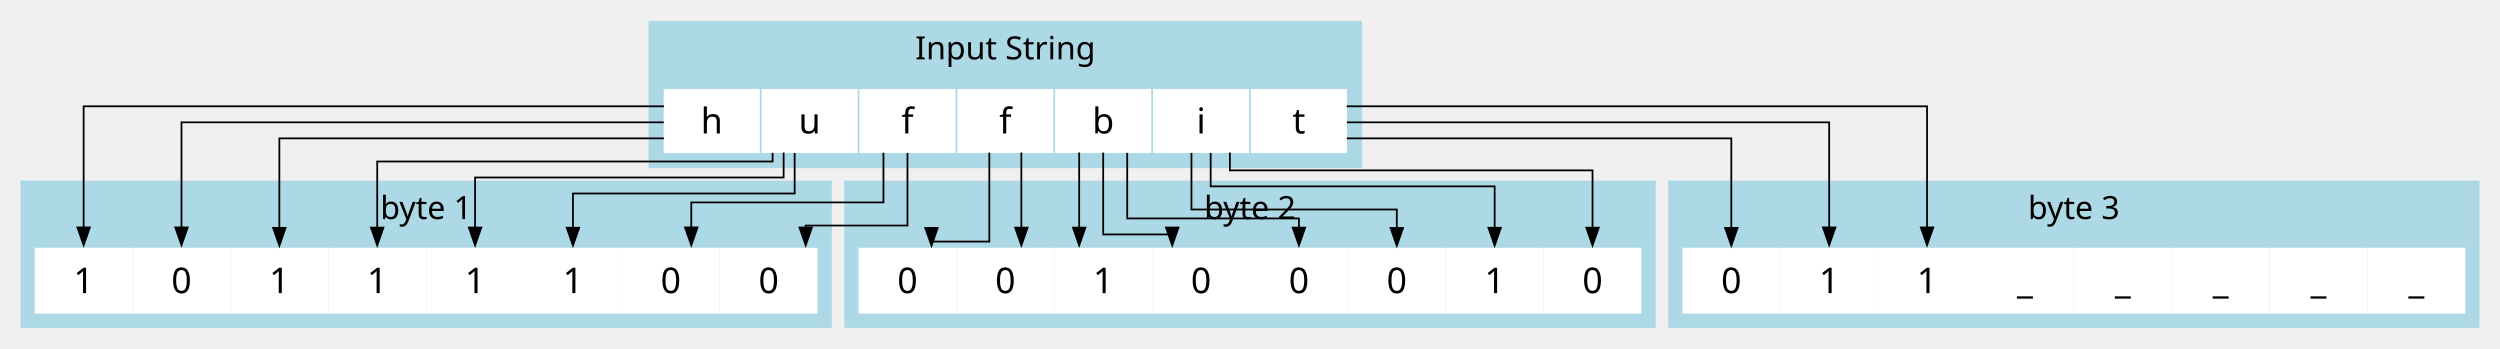
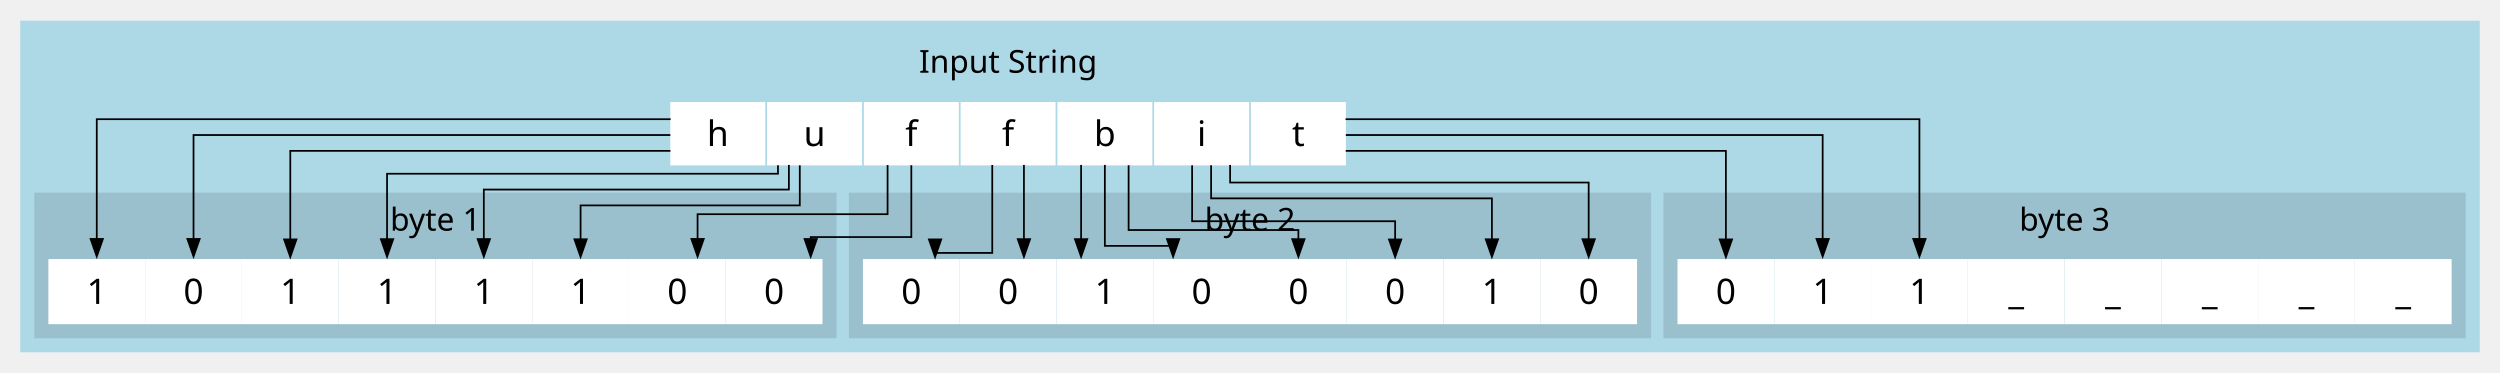
- <svg xmlns="http://www.w3.org/2000/svg" width="1405pt" height="196pt" viewBox="0.00 0.00 1405.00 195.50">
-   <g id="graph0" class="graph" transform="scale(1 1) rotate(0) translate(4 191.5)">
+ <svg xmlns="http://www.w3.org/2000/svg" width="1421pt" height="212pt" viewBox="0.00 0.00 1421.00 211.50">
+   <g id="graph0" class="graph" transform="scale(1 1) rotate(0) translate(4 207.5)">
    <g id="clust1" class="cluster">
-       <polygon fill="lightblue" stroke="lightblue" points="361,-97.75 361,-179.5 761,-179.5 761,-97.75 361,-97.75" />
-       <text text-anchor="middle" x="561" y="-158.4" font-family="HackNerdFont" font-size="18.00">Input String</text>
+       <polygon fill="lightblue" stroke="lightblue" points="8,-8 8,-195.5 1405,-195.5 1405,-8 8,-8" />
    </g>
    <g id="clust2" class="cluster">
-       <polygon fill="lightblue" stroke="lightblue" points="8,-8 8,-89.75 463,-89.75 463,-8 8,-8" />
-       <text text-anchor="middle" x="235.5" y="-68.65" font-family="HackNerdFont" font-size="18.00">byte 1</text>
+       <polygon fill="lightblue" stroke="lightblue" points="369,-105.75 369,-187.5 769,-187.5 769,-105.75 369,-105.75" />
+       <text text-anchor="middle" x="569" y="-166.4" font-family="HackNerdFont" font-size="18.00">Input String</text>
    </g>
    <g id="clust3" class="cluster">
-       <polygon fill="lightblue" stroke="lightblue" points="471,-8 471,-89.75 926,-89.75 926,-8 471,-8" />
-       <text text-anchor="middle" x="698.5" y="-68.65" font-family="HackNerdFont" font-size="18.00">byte 2</text>
+       <polygon fill="#9ac0cd" stroke="#9ac0cd" points="16,-16 16,-97.75 471,-97.75 471,-16 16,-16" />
+       <text text-anchor="middle" x="243.5" y="-76.65" font-family="HackNerdFont" font-size="18.00">byte 1</text>
    </g>
    <g id="clust4" class="cluster">
-       <polygon fill="lightblue" stroke="lightblue" points="934,-8 934,-89.75 1389,-89.75 1389,-8 934,-8" />
-       <text text-anchor="middle" x="1161.5" y="-68.65" font-family="HackNerdFont" font-size="18.00">byte 3</text>
+       <polygon fill="#9ac0cd" stroke="#9ac0cd" points="479,-16 479,-97.75 934,-97.75 934,-16 479,-16" />
+       <text text-anchor="middle" x="706.5" y="-76.65" font-family="HackNerdFont" font-size="18.00">byte 2</text>
+     </g>
+     <g id="clust5" class="cluster">
+       <polygon fill="#9ac0cd" stroke="#9ac0cd" points="942,-16 942,-97.75 1397,-97.75 1397,-16 942,-16" />
+       <text text-anchor="middle" x="1169.5" y="-76.65" font-family="HackNerdFont" font-size="18.00">byte 3</text>
    </g>
    <g id="node1" class="node">
-       <polygon fill="white" stroke="none" points="423,-141.75 369,-141.75 369,-105.75 423,-105.75 423,-141.75" />
-       <text text-anchor="middle" x="396" y="-116.75" font-family="HackNerdFont" font-size="20.00">h</text>
+       <polygon fill="white" stroke="none" points="431,-149.75 377,-149.75 377,-113.75 431,-113.75 431,-149.75" />
+       <text text-anchor="middle" x="404" y="-124.75" font-family="HackNerdFont" font-size="20.00">h</text>
    </g>
    <g id="node8" class="node">
-       <polygon fill="white" stroke="white" points="70,-52 16,-52 16,-16 70,-16 70,-52" />
-       <text text-anchor="middle" x="43" y="-27" font-family="HackNerdFont" font-size="20.00">1</text>
+       <polygon fill="white" stroke="white" points="78,-60 24,-60 24,-24 78,-24 78,-60" />
+       <text text-anchor="middle" x="51" y="-35" font-family="HackNerdFont" font-size="20.00">1</text>
    </g>
    <g id="edge1" class="edge">
-       <path fill="none" stroke="black" d="M369.18,-132C286.8,-132 43,-132 43,-132 43,-132 43,-63.95 43,-63.95" />
-       <polygon fill="black" stroke="black" points="46.5,-63.95 43,-53.95 39.5,-63.95 46.5,-63.95" />
+       <path fill="none" stroke="black" d="M377.18,-140C294.8,-140 51,-140 51,-140 51,-140 51,-71.95 51,-71.95" />
+       <polygon fill="black" stroke="black" points="54.5,-71.95 51,-61.95 47.5,-71.95 54.5,-71.95" />
    </g>
    <g id="node9" class="node">
-       <polygon fill="white" stroke="white" points="125,-52 71,-52 71,-16 125,-16 125,-52" />
-       <text text-anchor="middle" x="98" y="-27" font-family="HackNerdFont" font-size="20.00">0</text>
+       <polygon fill="white" stroke="white" points="133,-60 79,-60 79,-24 133,-24 133,-60" />
+       <text text-anchor="middle" x="106" y="-35" font-family="HackNerdFont" font-size="20.00">0</text>
    </g>
    <g id="edge2" class="edge">
-       <path fill="none" stroke="black" d="M369.03,-123C295.67,-123 98,-123 98,-123 98,-123 98,-63.95 98,-63.95" />
-       <polygon fill="black" stroke="black" points="101.5,-63.95 98,-53.95 94.5,-63.95 101.5,-63.95" />
+       <path fill="none" stroke="black" d="M377.03,-131C303.67,-131 106,-131 106,-131 106,-131 106,-71.95 106,-71.95" />
+       <polygon fill="black" stroke="black" points="109.5,-71.95 106,-61.95 102.5,-71.95 109.5,-71.95" />
    </g>
    <g id="node10" class="node">
-       <polygon fill="white" stroke="white" points="180,-52 126,-52 126,-16 180,-16 180,-52" />
-       <text text-anchor="middle" x="153" y="-27" font-family="HackNerdFont" font-size="20.00">1</text>
+       <polygon fill="white" stroke="white" points="188,-60 134,-60 134,-24 188,-24 188,-60" />
+       <text text-anchor="middle" x="161" y="-35" font-family="HackNerdFont" font-size="20.00">1</text>
    </g>
    <g id="edge3" class="edge">
-       <path fill="none" stroke="black" d="M369.07,-114C305.8,-114 153,-114 153,-114 153,-114 153,-63.67 153,-63.67" />
-       <polygon fill="black" stroke="black" points="156.5,-63.67 153,-53.67 149.5,-63.67 156.5,-63.67" />
+       <path fill="none" stroke="black" d="M377.07,-122C313.8,-122 161,-122 161,-122 161,-122 161,-71.67 161,-71.67" />
+       <polygon fill="black" stroke="black" points="164.5,-71.67 161,-61.67 157.5,-71.67 164.5,-71.67" />
    </g>
    <g id="node2" class="node">
-       <polygon fill="white" stroke="none" points="478,-141.75 424,-141.75 424,-105.75 478,-105.75 478,-141.75" />
-       <text text-anchor="middle" x="451" y="-116.75" font-family="HackNerdFont" font-size="20.00">u</text>
+       <polygon fill="white" stroke="none" points="486,-149.75 432,-149.75 432,-113.75 486,-113.75 486,-149.75" />
+       <text text-anchor="middle" x="459" y="-124.75" font-family="HackNerdFont" font-size="20.00">u</text>
    </g>
    <g id="node11" class="node">
-       <polygon fill="white" stroke="white" points="235,-52 181,-52 181,-16 235,-16 235,-52" />
-       <text text-anchor="middle" x="208" y="-27" font-family="HackNerdFont" font-size="20.00">1</text>
+       <polygon fill="white" stroke="white" points="243,-60 189,-60 189,-24 243,-24 243,-60" />
+       <text text-anchor="middle" x="216" y="-35" font-family="HackNerdFont" font-size="20.00">1</text>
    </g>
    <g id="edge4" class="edge">
-       <path fill="none" stroke="black" d="M430.2,-105.82C430.2,-103.01 430.2,-101 430.2,-101 430.2,-101 208,-101 208,-101 208,-101 208,-63.82 208,-63.82" />
-       <polygon fill="black" stroke="black" points="211.5,-63.82 208,-53.82 204.5,-63.82 211.5,-63.82" />
+       <path fill="none" stroke="black" d="M438.2,-113.82C438.2,-111.01 438.2,-109 438.2,-109 438.2,-109 216,-109 216,-109 216,-109 216,-71.82 216,-71.82" />
+       <polygon fill="black" stroke="black" points="219.5,-71.82 216,-61.82 212.5,-71.82 219.5,-71.82" />
    </g>
    <g id="node12" class="node">
-       <polygon fill="white" stroke="white" points="290,-52 236,-52 236,-16 290,-16 290,-52" />
-       <text text-anchor="middle" x="263" y="-27" font-family="HackNerdFont" font-size="20.00">1</text>
+       <polygon fill="white" stroke="white" points="298,-60 244,-60 244,-24 298,-24 298,-60" />
+       <text text-anchor="middle" x="271" y="-35" font-family="HackNerdFont" font-size="20.00">1</text>
    </g>
    <g id="edge5" class="edge">
-       <path fill="none" stroke="black" d="M436.4,-106.02C436.4,-98.75 436.4,-92 436.4,-92 436.4,-92 263,-92 263,-92 263,-92 263,-63.87 263,-63.87" />
-       <polygon fill="black" stroke="black" points="266.5,-63.87 263,-53.87 259.5,-63.87 266.5,-63.87" />
+       <path fill="none" stroke="black" d="M444.4,-114.02C444.4,-106.75 444.4,-100 444.4,-100 444.4,-100 271,-100 271,-100 271,-100 271,-71.87 271,-71.87" />
+       <polygon fill="black" stroke="black" points="274.5,-71.87 271,-61.87 267.5,-71.87 274.5,-71.87" />
    </g>
    <g id="node13" class="node">
-       <polygon fill="white" stroke="white" points="345,-52 291,-52 291,-16 345,-16 345,-52" />
-       <text text-anchor="middle" x="318" y="-27" font-family="HackNerdFont" font-size="20.00">1</text>
+       <polygon fill="white" stroke="white" points="353,-60 299,-60 299,-24 353,-24 353,-60" />
+       <text text-anchor="middle" x="326" y="-35" font-family="HackNerdFont" font-size="20.00">1</text>
    </g>
    <g id="edge6" class="edge">
-       <path fill="none" stroke="black" d="M442.6,-105.76C442.6,-94.84 442.6,-83 442.6,-83 442.6,-83 318,-83 318,-83 318,-83 318,-63.76 318,-63.76" />
-       <polygon fill="black" stroke="black" points="321.5,-63.76 318,-53.76 314.5,-63.76 321.5,-63.76" />
+       <path fill="none" stroke="black" d="M450.6,-113.76C450.6,-102.84 450.6,-91 450.6,-91 450.6,-91 326,-91 326,-91 326,-91 326,-71.76 326,-71.76" />
+       <polygon fill="black" stroke="black" points="329.5,-71.76 326,-61.76 322.5,-71.76 329.5,-71.76" />
    </g>
    <g id="node3" class="node">
-       <polygon fill="white" stroke="none" points="533,-141.75 479,-141.75 479,-105.75 533,-105.75 533,-141.75" />
-       <text text-anchor="middle" x="506" y="-116.75" font-family="HackNerdFont" font-size="20.00">f</text>
+       <polygon fill="white" stroke="none" points="541,-149.75 487,-149.75 487,-113.75 541,-113.75 541,-149.75" />
+       <text text-anchor="middle" x="514" y="-124.75" font-family="HackNerdFont" font-size="20.00">f</text>
    </g>
    <g id="node14" class="node">
-       <polygon fill="white" stroke="white" points="400,-52 346,-52 346,-16 400,-16 400,-52" />
-       <text text-anchor="middle" x="373" y="-27" font-family="HackNerdFont" font-size="20.00">0</text>
+       <polygon fill="white" stroke="white" points="408,-60 354,-60 354,-24 408,-24 408,-60" />
+       <text text-anchor="middle" x="381" y="-35" font-family="HackNerdFont" font-size="20.00">0</text>
    </g>
    <g id="edge7" class="edge">
-       <path fill="none" stroke="black" d="M492.5,-105.93C492.5,-93.09 492.5,-78 492.5,-78 492.5,-78 384.5,-78 384.5,-78 384.5,-78 384.5,-63.92 384.5,-63.92" />
-       <polygon fill="black" stroke="black" points="388,-63.92 384.5,-53.92 381,-63.92 388,-63.92" />
+       <path fill="none" stroke="black" d="M500.5,-113.93C500.5,-101.09 500.5,-86 500.5,-86 500.5,-86 392.5,-86 392.5,-86 392.5,-86 392.5,-71.92 392.5,-71.92" />
+       <polygon fill="black" stroke="black" points="396,-71.92 392.5,-61.92 389,-71.92 396,-71.92" />
    </g>
    <g id="node15" class="node">
-       <polygon fill="white" stroke="white" points="455,-52 401,-52 401,-16 455,-16 455,-52" />
-       <text text-anchor="middle" x="428" y="-27" font-family="HackNerdFont" font-size="20.00">0</text>
+       <polygon fill="white" stroke="white" points="463,-60 409,-60 409,-24 463,-24 463,-60" />
+       <text text-anchor="middle" x="436" y="-35" font-family="HackNerdFont" font-size="20.00">0</text>
    </g>
    <g id="edge8" class="edge">
-       <path fill="none" stroke="black" d="M506,-105.8C506,-88.53 506,-65 506,-65 506,-65 448.8,-65 448.8,-65 448.8,-65 448.8,-63.74 448.8,-63.74" />
-       <polygon fill="black" stroke="black" points="452.3,-63.9 448.8,-53.9 445.3,-63.9 452.3,-63.9" />
+       <path fill="none" stroke="black" d="M514,-113.8C514,-96.53 514,-73 514,-73 514,-73 456.8,-73 456.8,-73 456.8,-73 456.8,-71.74 456.8,-71.74" />
+       <polygon fill="black" stroke="black" points="460.3,-71.9 456.8,-61.9 453.3,-71.9 460.3,-71.9" />
    </g>
    <g id="node4" class="node">
-       <polygon fill="white" stroke="none" points="588,-141.75 534,-141.75 534,-105.75 588,-105.75 588,-141.75" />
-       <text text-anchor="middle" x="561" y="-116.75" font-family="HackNerdFont" font-size="20.00">f</text>
+       <polygon fill="white" stroke="none" points="596,-149.75 542,-149.75 542,-113.75 596,-113.75 596,-149.75" />
+       <text text-anchor="middle" x="569" y="-124.75" font-family="HackNerdFont" font-size="20.00">f</text>
    </g>
    <g id="node16" class="node">
-       <polygon fill="white" stroke="white" points="533,-52 479,-52 479,-16 533,-16 533,-52" />
-       <text text-anchor="middle" x="506" y="-27" font-family="HackNerdFont" font-size="20.00">0</text>
+       <polygon fill="white" stroke="white" points="541,-60 487,-60 487,-24 541,-24 541,-60" />
+       <text text-anchor="middle" x="514" y="-35" font-family="HackNerdFont" font-size="20.00">0</text>
    </g>
    <g id="edge9" class="edge">
-       <path fill="none" stroke="black" d="M552,-105.95C552,-85.88 552,-56 552,-56 552,-56 519.5,-56 519.5,-56 519.5,-56 519.5,-55.62 519.5,-55.62" />
-       <polygon fill="black" stroke="black" points="523,-63.68 519.5,-53.68 516,-63.68 523,-63.68" />
+       <path fill="none" stroke="black" d="M560,-113.95C560,-93.88 560,-64 560,-64 560,-64 527.5,-64 527.5,-64 527.5,-64 527.5,-63.62 527.5,-63.62" />
+       <polygon fill="black" stroke="black" points="531,-71.68 527.5,-61.68 524,-71.68 531,-71.68" />
    </g>
    <g id="node17" class="node">
-       <polygon fill="white" stroke="white" points="588,-52 534,-52 534,-16 588,-16 588,-52" />
-       <text text-anchor="middle" x="561" y="-27" font-family="HackNerdFont" font-size="20.00">0</text>
+       <polygon fill="white" stroke="white" points="596,-60 542,-60 542,-24 596,-24 596,-60" />
+       <text text-anchor="middle" x="569" y="-35" font-family="HackNerdFont" font-size="20.00">0</text>
    </g>
    <g id="edge10" class="edge">
-       <path fill="none" stroke="black" d="M570,-106.02C570,-106.02 570,-63.82 570,-63.82" />
-       <polygon fill="black" stroke="black" points="573.5,-63.82 570,-53.82 566.5,-63.82 573.5,-63.82" />
+       <path fill="none" stroke="black" d="M578,-114.02C578,-114.02 578,-71.82 578,-71.82" />
+       <polygon fill="black" stroke="black" points="581.5,-71.82 578,-61.82 574.5,-71.82 581.5,-71.82" />
    </g>
    <g id="node5" class="node">
-       <polygon fill="white" stroke="none" points="643,-141.75 589,-141.75 589,-105.75 643,-105.75 643,-141.75" />
-       <text text-anchor="middle" x="616" y="-116.75" font-family="HackNerdFont" font-size="20.00">b</text>
+       <polygon fill="white" stroke="none" points="651,-149.75 597,-149.75 597,-113.75 651,-113.75 651,-149.75" />
+       <text text-anchor="middle" x="624" y="-124.75" font-family="HackNerdFont" font-size="20.00">b</text>
    </g>
    <g id="node18" class="node">
-       <polygon fill="white" stroke="white" points="643,-52 589,-52 589,-16 643,-16 643,-52" />
-       <text text-anchor="middle" x="616" y="-27" font-family="HackNerdFont" font-size="20.00">1</text>
+       <polygon fill="white" stroke="white" points="651,-60 597,-60 597,-24 651,-24 651,-60" />
+       <text text-anchor="middle" x="624" y="-35" font-family="HackNerdFont" font-size="20.00">1</text>
    </g>
    <g id="edge11" class="edge">
-       <path fill="none" stroke="black" d="M602.5,-106.02C602.5,-106.02 602.5,-63.82 602.5,-63.82" />
-       <polygon fill="black" stroke="black" points="606,-63.82 602.5,-53.82 599,-63.82 606,-63.82" />
+       <path fill="none" stroke="black" d="M610.5,-114.02C610.5,-114.02 610.5,-71.82 610.5,-71.82" />
+       <polygon fill="black" stroke="black" points="614,-71.82 610.5,-61.82 607,-71.82 614,-71.82" />
    </g>
    <g id="node19" class="node">
-       <polygon fill="white" stroke="white" points="698,-52 644,-52 644,-16 698,-16 698,-52" />
-       <text text-anchor="middle" x="671" y="-27" font-family="HackNerdFont" font-size="20.00">0</text>
+       <polygon fill="white" stroke="white" points="706,-60 652,-60 652,-24 706,-24 706,-60" />
+       <text text-anchor="middle" x="679" y="-35" font-family="HackNerdFont" font-size="20.00">0</text>
    </g>
    <g id="edge12" class="edge">
-       <path fill="none" stroke="black" d="M616,-105.99C616,-87.13 616,-60 616,-60 616,-60 654.8,-60 654.8,-60 654.8,-60 654.8,-59.23 654.8,-59.23" />
-       <polygon fill="black" stroke="black" points="658.3,-63.85 654.8,-53.85 651.3,-63.85 658.3,-63.85" />
+       <path fill="none" stroke="black" d="M624,-113.99C624,-95.13 624,-68 624,-68 624,-68 662.8,-68 662.8,-68 662.8,-68 662.8,-67.23 662.8,-67.23" />
+       <polygon fill="black" stroke="black" points="666.3,-71.85 662.8,-61.85 659.3,-71.85 666.3,-71.85" />
    </g>
    <g id="node20" class="node">
-       <polygon fill="white" stroke="white" points="753,-52 699,-52 699,-16 753,-16 753,-52" />
-       <text text-anchor="middle" x="726" y="-27" font-family="HackNerdFont" font-size="20.00">0</text>
+       <polygon fill="white" stroke="white" points="761,-60 707,-60 707,-24 761,-24 761,-60" />
+       <text text-anchor="middle" x="734" y="-35" font-family="HackNerdFont" font-size="20.00">0</text>
    </g>
    <g id="edge13" class="edge">
-       <path fill="none" stroke="black" d="M629.5,-105.82C629.5,-89.86 629.5,-69 629.5,-69 629.5,-69 726,-69 726,-69 726,-69 726,-63.83 726,-63.83" />
-       <polygon fill="black" stroke="black" points="729.5,-63.83 726,-53.83 722.5,-63.83 729.5,-63.83" />
+       <path fill="none" stroke="black" d="M637.5,-113.82C637.5,-97.86 637.5,-77 637.5,-77 637.5,-77 734,-77 734,-77 734,-77 734,-71.83 734,-71.83" />
+       <polygon fill="black" stroke="black" points="737.5,-71.83 734,-61.83 730.5,-71.83 737.5,-71.83" />
    </g>
    <g id="node6" class="node">
-       <polygon fill="white" stroke="none" points="698,-141.75 644,-141.75 644,-105.75 698,-105.75 698,-141.75" />
-       <text text-anchor="middle" x="671" y="-116.75" font-family="HackNerdFont" font-size="20.00">i</text>
+       <polygon fill="white" stroke="none" points="706,-149.75 652,-149.75 652,-113.75 706,-113.75 706,-149.75" />
+       <text text-anchor="middle" x="679" y="-124.75" font-family="HackNerdFont" font-size="20.00">i</text>
    </g>
    <g id="node21" class="node">
-       <polygon fill="white" stroke="white" points="808,-52 754,-52 754,-16 808,-16 808,-52" />
-       <text text-anchor="middle" x="781" y="-27" font-family="HackNerdFont" font-size="20.00">0</text>
+       <polygon fill="white" stroke="white" points="816,-60 762,-60 762,-24 816,-24 816,-60" />
+       <text text-anchor="middle" x="789" y="-35" font-family="HackNerdFont" font-size="20.00">0</text>
    </g>
    <g id="edge14" class="edge">
-       <path fill="none" stroke="black" d="M665.6,-105.79C665.6,-91.54 665.6,-74 665.6,-74 665.6,-74 781,-74 781,-74 781,-74 781,-63.64 781,-63.64" />
-       <polygon fill="black" stroke="black" points="784.5,-63.64 781,-53.64 777.5,-63.64 784.5,-63.64" />
+       <path fill="none" stroke="black" d="M673.6,-113.79C673.6,-99.54 673.6,-82 673.6,-82 673.6,-82 789,-82 789,-82 789,-82 789,-71.64 789,-71.64" />
+       <polygon fill="black" stroke="black" points="792.5,-71.64 789,-61.64 785.5,-71.64 792.5,-71.64" />
    </g>
    <g id="node22" class="node">
-       <polygon fill="white" stroke="white" points="863,-52 809,-52 809,-16 863,-16 863,-52" />
-       <text text-anchor="middle" x="836" y="-27" font-family="HackNerdFont" font-size="20.00">1</text>
+       <polygon fill="white" stroke="white" points="871,-60 817,-60 817,-24 871,-24 871,-60" />
+       <text text-anchor="middle" x="844" y="-35" font-family="HackNerdFont" font-size="20.00">1</text>
    </g>
    <g id="edge15" class="edge">
-       <path fill="none" stroke="black" d="M676.4,-105.81C676.4,-96.48 676.4,-87 676.4,-87 676.4,-87 836,-87 836,-87 836,-87 836,-63.75 836,-63.75" />
-       <polygon fill="black" stroke="black" points="839.5,-63.75 836,-53.75 832.5,-63.75 839.5,-63.75" />
+       <path fill="none" stroke="black" d="M684.4,-113.81C684.4,-104.48 684.4,-95 684.4,-95 684.4,-95 844,-95 844,-95 844,-95 844,-71.75 844,-71.75" />
+       <polygon fill="black" stroke="black" points="847.5,-71.75 844,-61.75 840.5,-71.75 847.5,-71.75" />
    </g>
    <g id="node23" class="node">
-       <polygon fill="white" stroke="white" points="918,-52 864,-52 864,-16 918,-16 918,-52" />
-       <text text-anchor="middle" x="891" y="-27" font-family="HackNerdFont" font-size="20.00">0</text>
+       <polygon fill="white" stroke="white" points="926,-60 872,-60 872,-24 926,-24 926,-60" />
+       <text text-anchor="middle" x="899" y="-35" font-family="HackNerdFont" font-size="20.00">0</text>
    </g>
    <g id="edge16" class="edge">
-       <path fill="none" stroke="black" d="M687.2,-106.02C687.2,-100.58 687.2,-96 687.2,-96 687.2,-96 891,-96 891,-96 891,-96 891,-63.78 891,-63.78" />
-       <polygon fill="black" stroke="black" points="894.5,-63.78 891,-53.78 887.5,-63.78 894.5,-63.78" />
+       <path fill="none" stroke="black" d="M695.2,-114.02C695.2,-108.58 695.2,-104 695.2,-104 695.2,-104 899,-104 899,-104 899,-104 899,-71.78 899,-71.78" />
+       <polygon fill="black" stroke="black" points="902.5,-71.78 899,-61.78 895.5,-71.78 902.5,-71.78" />
    </g>
    <g id="node7" class="node">
-       <polygon fill="white" stroke="none" points="753,-141.75 699,-141.75 699,-105.75 753,-105.75 753,-141.75" />
-       <text text-anchor="middle" x="726" y="-116.75" font-family="HackNerdFont" font-size="20.00">t</text>
+       <polygon fill="white" stroke="none" points="761,-149.75 707,-149.75 707,-113.75 761,-113.75 761,-149.75" />
+       <text text-anchor="middle" x="734" y="-124.75" font-family="HackNerdFont" font-size="20.00">t</text>
    </g>
    <g id="node24" class="node">
-       <polygon fill="white" stroke="white" points="996,-52 942,-52 942,-16 996,-16 996,-52" />
-       <text text-anchor="middle" x="969" y="-27" font-family="HackNerdFont" font-size="20.00">0</text>
+       <polygon fill="white" stroke="white" points="1004,-60 950,-60 950,-24 1004,-24 1004,-60" />
+       <text text-anchor="middle" x="977" y="-35" font-family="HackNerdFont" font-size="20.00">0</text>
    </g>
    <g id="edge17" class="edge">
-       <path fill="none" stroke="black" d="M752.93,-114C816.2,-114 969,-114 969,-114 969,-114 969,-63.67 969,-63.67" />
-       <polygon fill="black" stroke="black" points="972.5,-63.67 969,-53.67 965.5,-63.67 972.5,-63.67" />
+       <path fill="none" stroke="black" d="M760.93,-122C824.2,-122 977,-122 977,-122 977,-122 977,-71.67 977,-71.67" />
+       <polygon fill="black" stroke="black" points="980.5,-71.67 977,-61.67 973.5,-71.67 980.5,-71.67" />
    </g>
    <g id="node25" class="node">
-       <polygon fill="white" stroke="white" points="1051,-52 997,-52 997,-16 1051,-16 1051,-52" />
-       <text text-anchor="middle" x="1024" y="-27" font-family="HackNerdFont" font-size="20.00">1</text>
+       <polygon fill="white" stroke="white" points="1059,-60 1005,-60 1005,-24 1059,-24 1059,-60" />
+       <text text-anchor="middle" x="1032" y="-35" font-family="HackNerdFont" font-size="20.00">1</text>
    </g>
    <g id="edge18" class="edge">
-       <path fill="none" stroke="black" d="M752.97,-123C826.33,-123 1024,-123 1024,-123 1024,-123 1024,-63.95 1024,-63.95" />
-       <polygon fill="black" stroke="black" points="1027.5,-63.95 1024,-53.95 1020.5,-63.95 1027.5,-63.95" />
+       <path fill="none" stroke="black" d="M760.97,-131C834.33,-131 1032,-131 1032,-131 1032,-131 1032,-71.95 1032,-71.95" />
+       <polygon fill="black" stroke="black" points="1035.5,-71.95 1032,-61.95 1028.5,-71.95 1035.5,-71.95" />
    </g>
    <g id="node26" class="node">
-       <polygon fill="white" stroke="white" points="1106,-52 1052,-52 1052,-16 1106,-16 1106,-52" />
-       <text text-anchor="middle" x="1079" y="-27" font-family="HackNerdFont" font-size="20.00">1</text>
+       <polygon fill="white" stroke="white" points="1114,-60 1060,-60 1060,-24 1114,-24 1114,-60" />
+       <text text-anchor="middle" x="1087" y="-35" font-family="HackNerdFont" font-size="20.00">1</text>
    </g>
    <g id="edge19" class="edge">
-       <path fill="none" stroke="black" d="M752.82,-132C835.2,-132 1079,-132 1079,-132 1079,-132 1079,-63.95 1079,-63.95" />
-       <polygon fill="black" stroke="black" points="1082.5,-63.95 1079,-53.95 1075.5,-63.95 1082.5,-63.95" />
+       <path fill="none" stroke="black" d="M760.82,-140C843.2,-140 1087,-140 1087,-140 1087,-140 1087,-71.95 1087,-71.95" />
+       <polygon fill="black" stroke="black" points="1090.5,-71.95 1087,-61.95 1083.5,-71.95 1090.5,-71.95" />
    </g>
    <g id="node27" class="node">
-       <polygon fill="white" stroke="white" points="1161,-52 1107,-52 1107,-16 1161,-16 1161,-52" />
-       <text text-anchor="middle" x="1134" y="-27" font-family="HackNerdFont" font-size="20.00">_</text>
+       <polygon fill="white" stroke="white" points="1169,-60 1115,-60 1115,-24 1169,-24 1169,-60" />
+       <text text-anchor="middle" x="1142" y="-35" font-family="HackNerdFont" font-size="20.00">_</text>
    </g>
    <g id="node28" class="node">
-       <polygon fill="white" stroke="white" points="1216,-52 1162,-52 1162,-16 1216,-16 1216,-52" />
-       <text text-anchor="middle" x="1189" y="-27" font-family="HackNerdFont" font-size="20.00">_</text>
+       <polygon fill="white" stroke="white" points="1224,-60 1170,-60 1170,-24 1224,-24 1224,-60" />
+       <text text-anchor="middle" x="1197" y="-35" font-family="HackNerdFont" font-size="20.00">_</text>
    </g>
    <g id="node29" class="node">
-       <polygon fill="white" stroke="white" points="1271,-52 1217,-52 1217,-16 1271,-16 1271,-52" />
-       <text text-anchor="middle" x="1244" y="-27" font-family="HackNerdFont" font-size="20.00">_</text>
+       <polygon fill="white" stroke="white" points="1279,-60 1225,-60 1225,-24 1279,-24 1279,-60" />
+       <text text-anchor="middle" x="1252" y="-35" font-family="HackNerdFont" font-size="20.00">_</text>
    </g>
    <g id="node30" class="node">
-       <polygon fill="white" stroke="white" points="1326,-52 1272,-52 1272,-16 1326,-16 1326,-52" />
-       <text text-anchor="middle" x="1299" y="-27" font-family="HackNerdFont" font-size="20.00">_</text>
+       <polygon fill="white" stroke="white" points="1334,-60 1280,-60 1280,-24 1334,-24 1334,-60" />
+       <text text-anchor="middle" x="1307" y="-35" font-family="HackNerdFont" font-size="20.00">_</text>
    </g>
    <g id="node31" class="node">
-       <polygon fill="white" stroke="white" points="1381,-52 1327,-52 1327,-16 1381,-16 1381,-52" />
-       <text text-anchor="middle" x="1354" y="-27" font-family="HackNerdFont" font-size="20.00">_</text>
+       <polygon fill="white" stroke="white" points="1389,-60 1335,-60 1335,-24 1389,-24 1389,-60" />
+       <text text-anchor="middle" x="1362" y="-35" font-family="HackNerdFont" font-size="20.00">_</text>
    </g>
  </g>
</svg>
